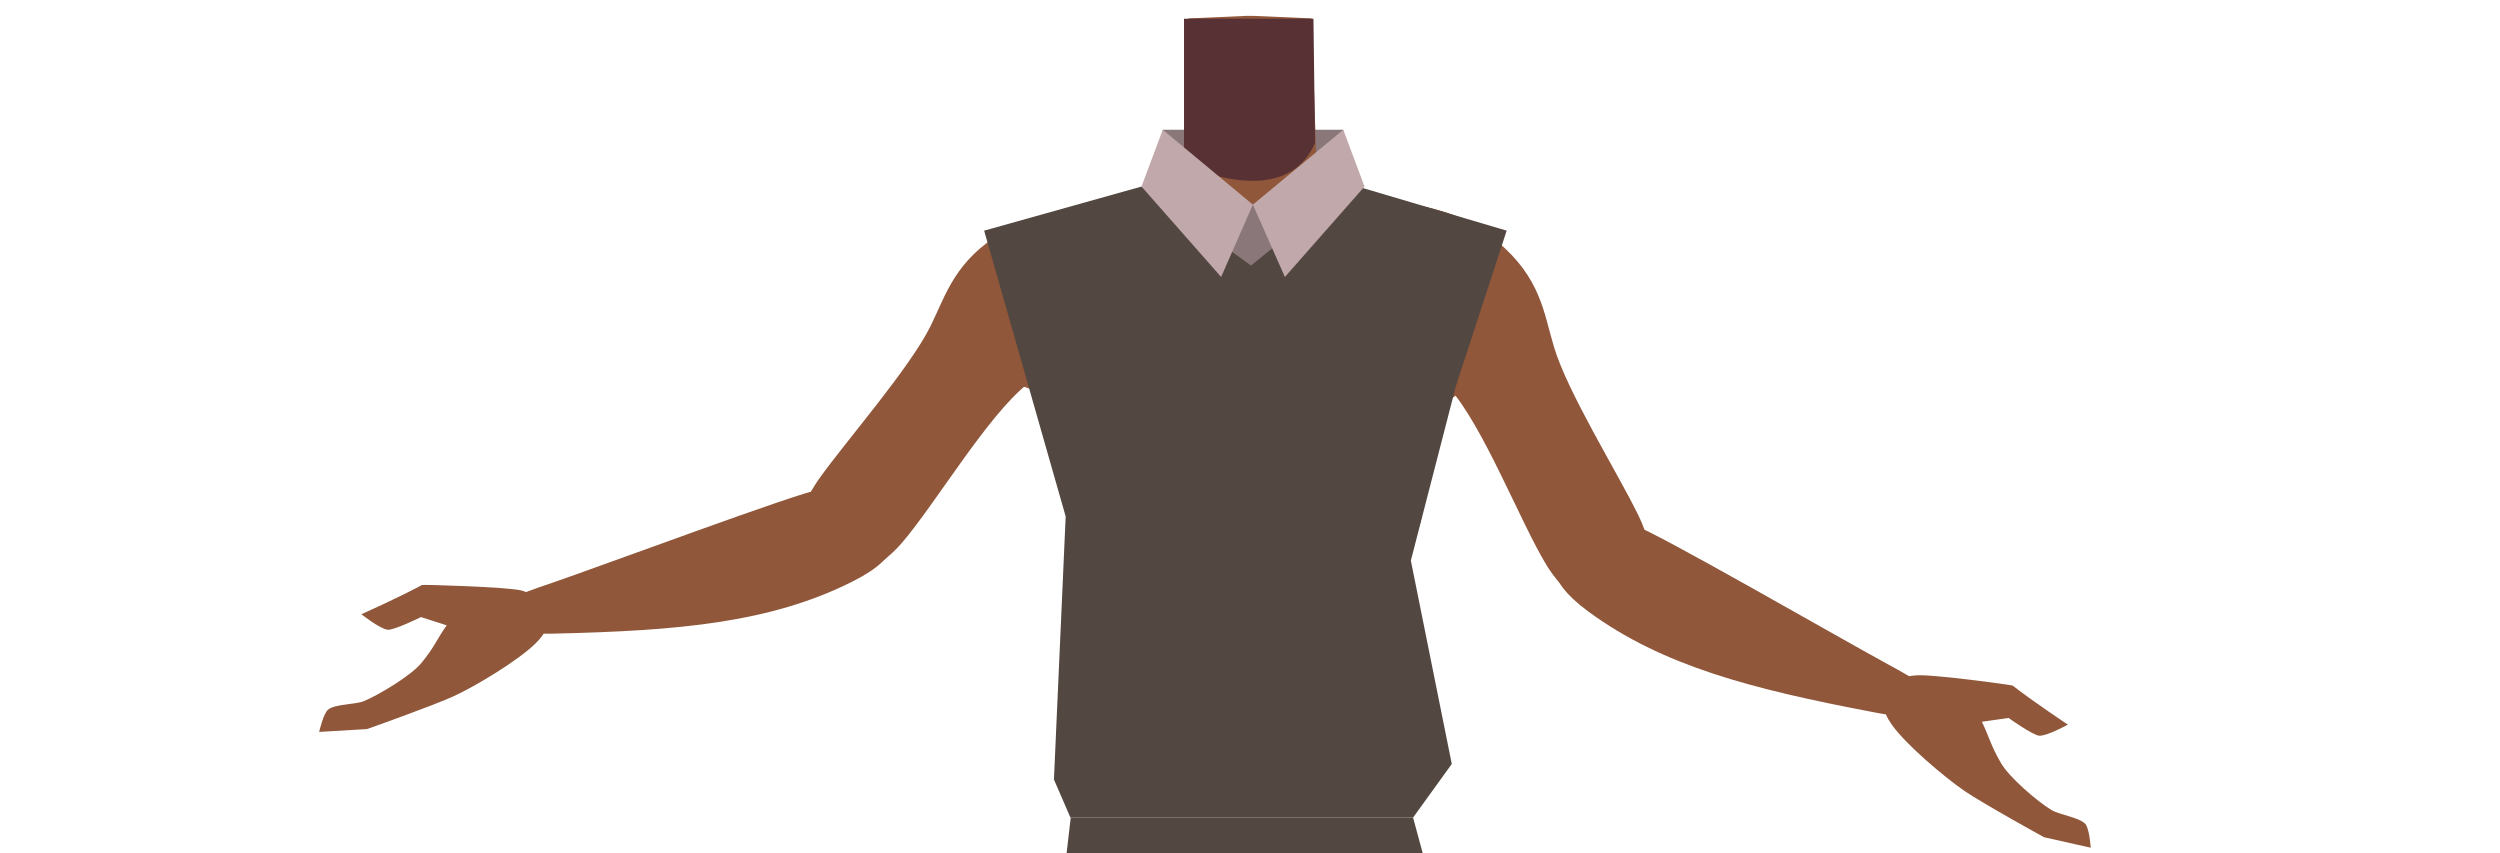
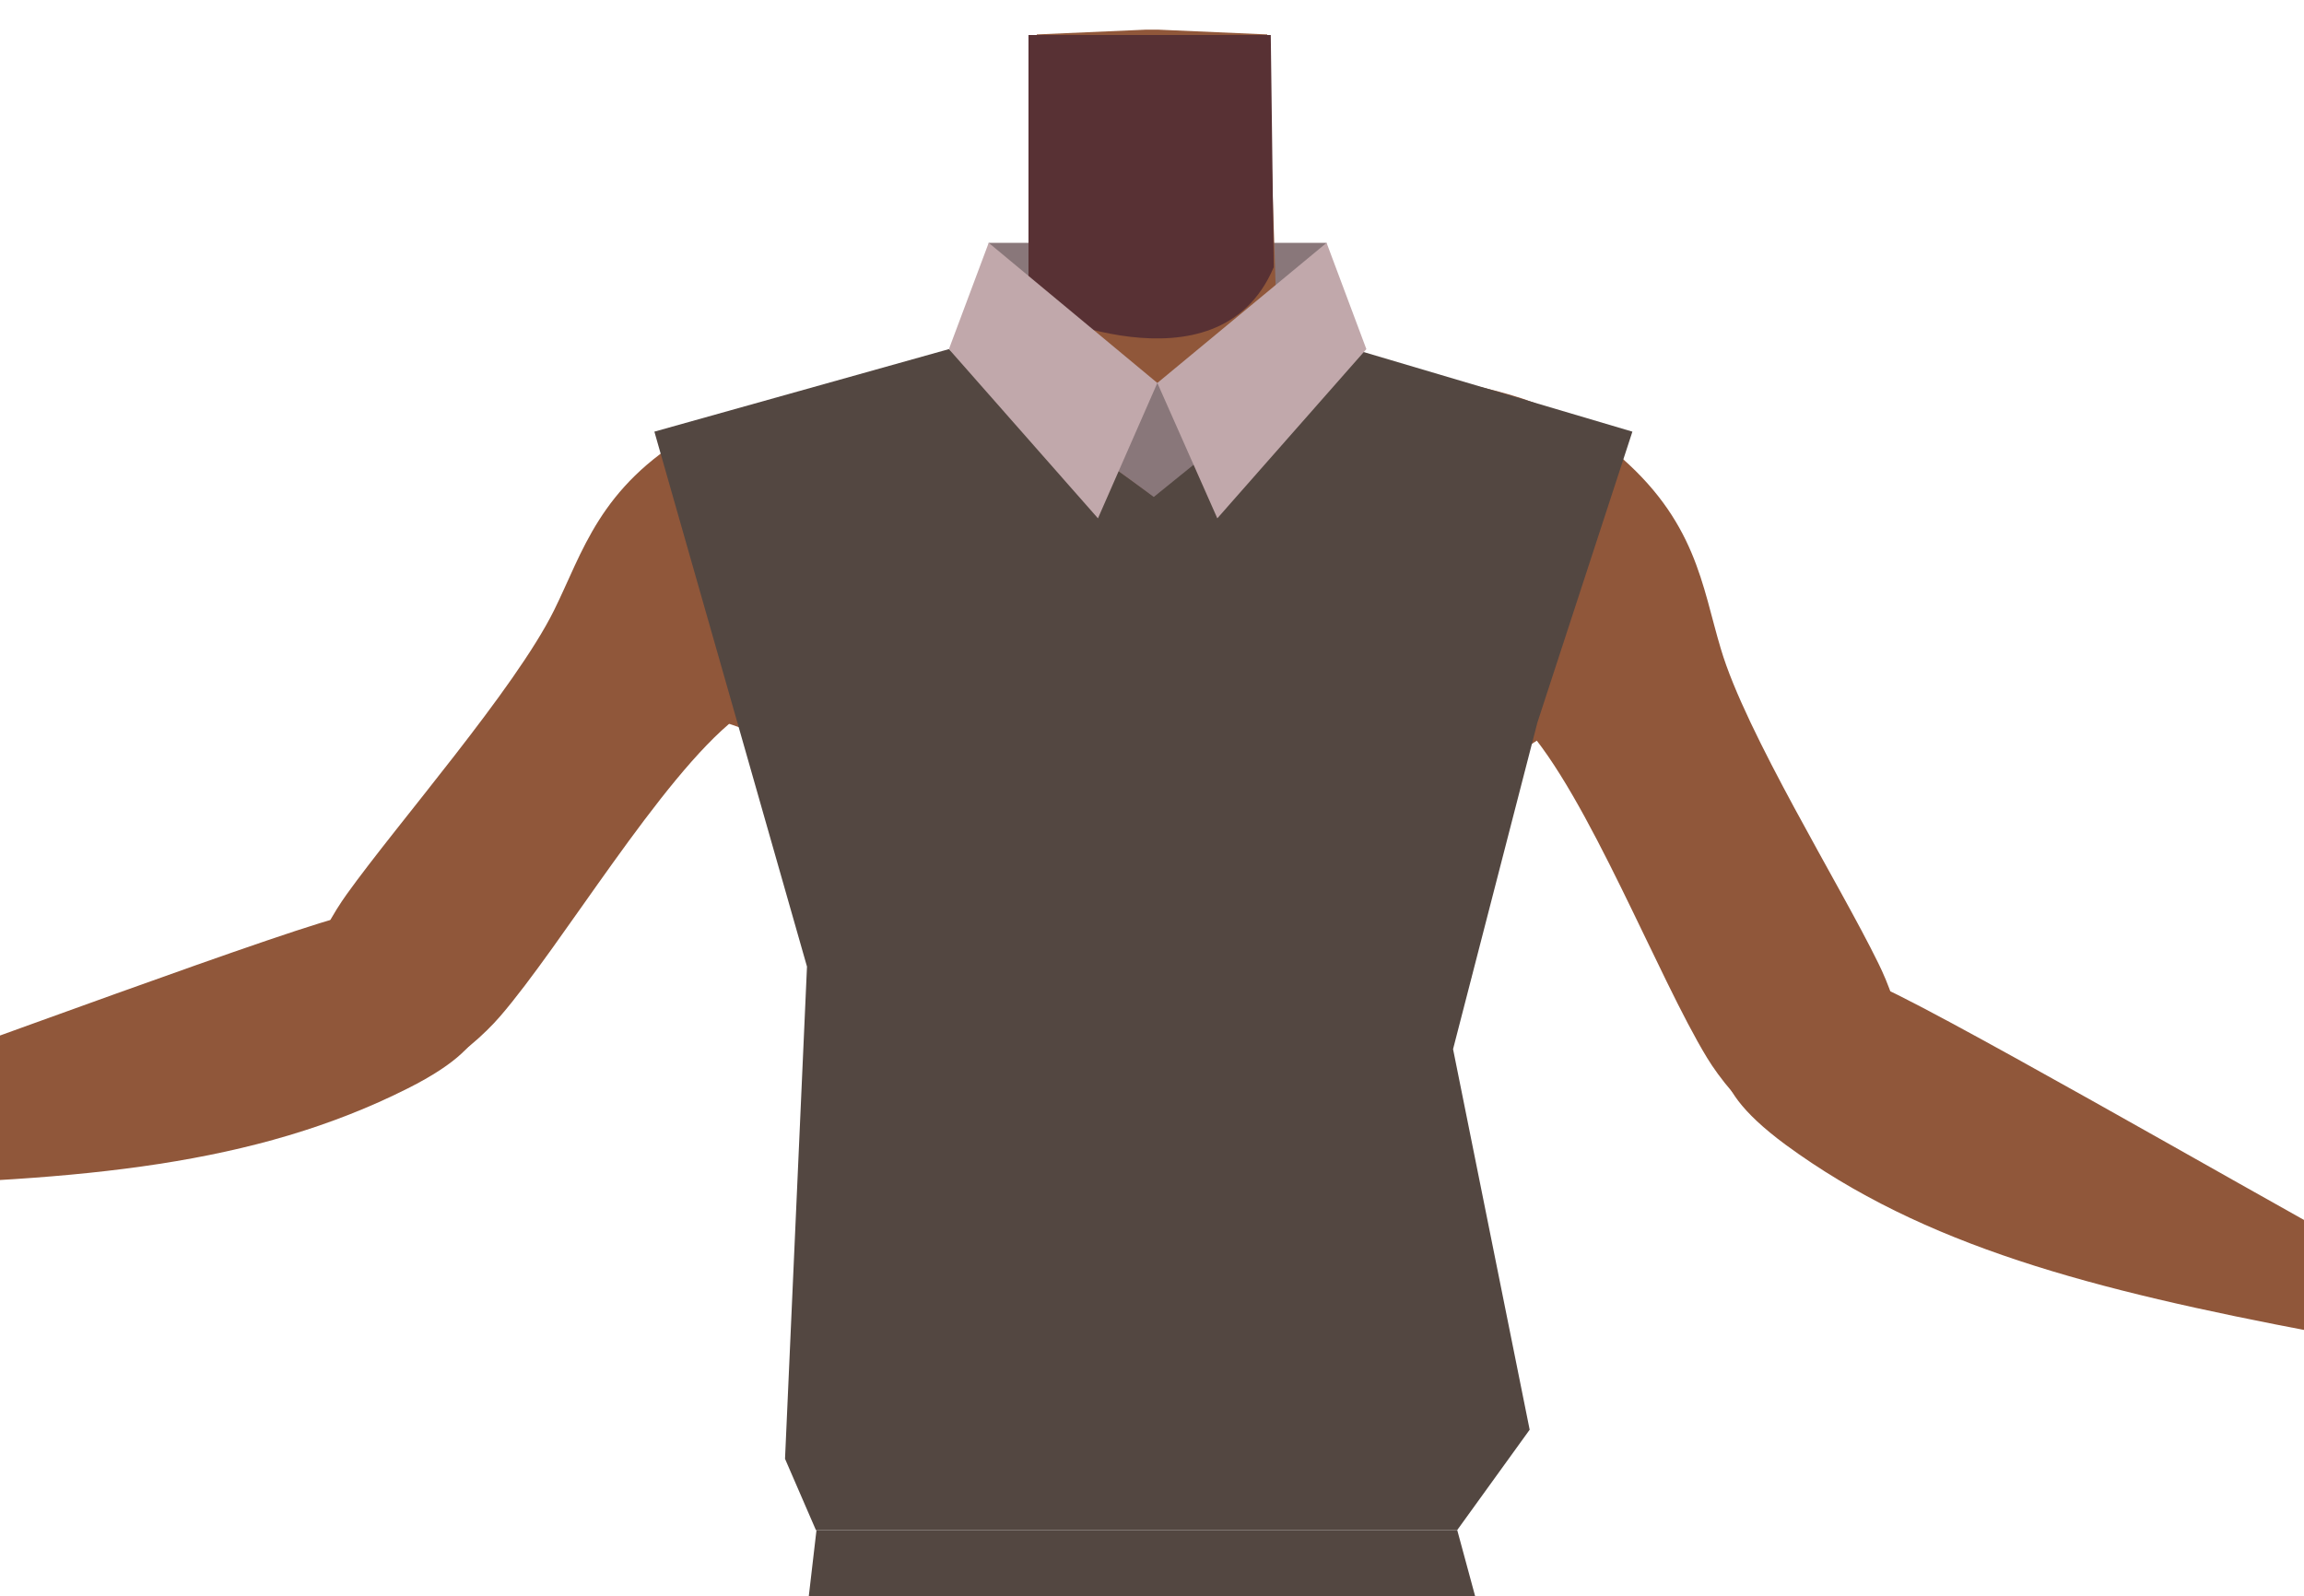
- <svg xmlns="http://www.w3.org/2000/svg" version="1.1" id="Calque_9" x="0px" y="0px" viewBox="0 0 788 268.7" style="enable-background:new 0 0 788 268.7;" xml:space="preserve">
+ <svg xmlns="http://www.w3.org/2000/svg" version="1.1" id="Calque_9" x="0px" y="0px" viewBox="0 0 388 268.7" style="enable-background:new 0 0 388 268.7;" xml:space="preserve">
  <style type="text/css">
	.st0{fill:#89777A;}
	.st1{fill:#90573A;}
	.st2{fill:#583134;}
	.st3{fill:#534741;}
	.st4{fill:#C1A8AB;}
</style>
-   <polygon class="st0" points="422.3,69.3 366.5,69.3 366.5,40.9 423.4,40.9 " />
-   <path class="st1" d="M394,156c-5.5-3.6-8-0.6-13.7,2.5c-9.8,5.4-15.8,23.7-26.7,26.2c-3.9,0.9-12.7-15.1-13.7-21.3  c-1.5-9.3,2.5-27.5-8.4-36.9c-9.2-7.9-21.5-3.7-25.5-16.3c-7-22,13.5-38.5,23.4-42.3c15.2-5.9,37.1-5.1,43.6-14.2l0.9-27.7l0.7-20.2  L392.9,5h2.2l18.3,0.8l0.7,20.2l0.9,27.7c6.4,9.1,28.4,8.4,43.5,14.2c10,3.9,30.4,20.4,23.4,42.3c-4,12.6-16.2,8.4-25.5,16.3  c-10.9,9.3-6.9,27.5-8.4,36.9c-1,6.2-9.9,22.2-13.7,21.3c-10.8-2.5-16.9-20.9-26.7-26.2C402,155.4,399.5,152.4,394,156" />
-   <path class="st2" d="M373.2,51.8c0,0,31.9,15.4,41.3-6.8l-0.5-39.1h-40.8L373.2,51.8z" />
-   <path class="st1" d="M349.8,90.1c-4.3,21.5-18,24.7-25.9,30.9c-12.6,9.9-29.3,38.2-39.7,50.2c-4.9,5.7-18.5,17-27.1,9.2l0,0  c-10.6-10.6-2.9-23.9,1.3-29.8c8.6-12,28.3-34.5,34.9-47.8c4.9-9.9,7.6-20.7,23.1-29.8c0,0,15.3-10.2,26.3-3  C349.7,74.7,351.6,81.3,349.8,90.1L349.8,90.1z" />
-   <path class="st1" d="M280.1,165.2c-3.9-14.5-15.2-11.8-21.4-11c-6.7,0.9-68.8,24.1-85.8,29.9c-9.6,3.3-14.8,4.8-13.4,10.7  c1.3,5.3,11.7,5,15.8,4.9c38.5-0.9,67.6-3.4,93.4-16.4C285.6,174.8,281.1,169,280.1,165.2z" />
-   <path class="st1" d="M133,184.4c-7.6,4.1-19.1,9.2-19.1,9.2s5.8,4.6,8.3,4.9c2,0.2,10.5-4,10.5-4l8.1,2.6c-3.2,4.5-3.8,6.8-8,11.9  c-3.2,3.9-13.3,10-18.1,12c-2.7,1.1-9,0.9-11.2,2.6c-1.6,1.2-2.9,7.1-2.9,7.1l15.1-0.9c0,0,20.6-7.3,27.2-10.3  c7-3.2,20.4-11.3,25.8-16.6c1.7-1.7,5.1-5.1,3.9-10.1c-1-4.3-5.4-5.8-8.3-6.7C159.6,185,133.4,184.2,133,184.4z" />
-   <path class="st1" d="M436.1,87.4c0.7,22,13.6,27.3,20.5,34.7c10.8,11.8,22.6,42.5,30.9,56.1c3.9,6.4,15.4,19.8,25.2,13.6l0,0  c12.2-8.7,6.8-23.1,3.6-29.6c-6.5-13.3-22.3-38.7-26.5-52.9c-3.2-10.6-4.1-21.7-17.9-33.2c0,0-13.4-12.5-25.4-7.3  C438.7,72.2,435.8,78.4,436.1,87.4L436.1,87.4z" />
-   <path class="st1" d="M492.5,173c6.2-13.7,16.9-9.1,22.9-7.3c6.5,2,63.9,35.1,79.7,43.7c8.9,4.9,13.8,7.2,11.4,12.8  c-2.2,5.1-12.4,3-16.4,2.2c-37.9-7.2-66.1-14.5-89.4-31.6C485.4,181.5,490.9,176.5,492.5,173z" />
-   <path class="st1" d="M634.4,216.1c6.8,5.3,17.4,12.3,17.4,12.3s-6.5,3.6-9,3.5c-2-0.1-9.7-5.6-9.7-5.6l-8.4,1.2c2.4,5,2.7,7.3,6,13  c2.5,4.4,11.4,12.1,15.9,14.8c2.4,1.5,8.7,2.3,10.7,4.4c1.3,1.5,1.7,7.5,1.7,7.5l-14.7-3.3c0,0-19.1-10.5-25.1-14.6  c-6.4-4.4-18.3-14.5-22.7-20.6c-1.4-2-4.1-5.9-2.2-10.6c1.7-4,6.3-4.9,9.3-5.2C608,212.3,634.1,215.9,634.4,216.1z" />
-   <path class="st3" d="M335.6,274l1.9-16.3h107.9l4.2,15.5c0.9,3.3-1.1,6.8-4.4,7.7c-0.5,0.1-1.1,0.2-1.6,0.2H342  c-3.5,0-6.4-2.8-6.4-6.4C335.6,274.5,335.6,274.3,335.6,274z" />
-   <polygon class="st3" points="310.2,72.7 335.9,162.8 332.2,245.7 337.4,257.7 445.4,257.7 457.6,240.8 444.7,176.7 458.9,121.7   474.9,72.7 424.6,57.8 394.3,83.6 359.8,58.8 " />
-   <path class="st0" d="M386.2,77.9c0.3,0,8.1,5.8,8.1,5.8l8.9-7.2l-3.3-13.1l-5,1.1c0,0-6-2.2-6.8-1.1S386.2,77.9,386.2,77.9z" />
-   <polygon class="st4" points="359.8,58.8 366.5,40.9 394.9,64.5 384.9,87.3 " />
-   <polygon class="st4" points="430.1,58.8 423.4,40.9 394.9,64.5 405,87.3 " />
+   <polygon class="st0" points="222.3,69.3 166.5,69.3 166.5,40.9 223.4,40.9 " />
+   <path class="st1" d="M194,156c-5.5-3.6-8-0.6-13.7,2.5c-9.8,5.4-15.8,23.7-26.7,26.2c-3.9,0.9-12.7-15.1-13.7-21.3  c-1.5-9.3,2.5-27.5-8.4-36.9c-9.2-7.9-21.5-3.7-25.5-16.3c-7-22,13.5-38.5,23.4-42.3c15.2-5.9,37.1-5.1,43.6-14.2l0.9-27.7l0.7-20.2  L192.9,5h2.2l18.3,0.8l0.7,20.2l0.9,27.7c6.4,9.1,28.4,8.4,43.5,14.2c10,3.9,30.4,20.4,23.4,42.3c-4,12.6-16.2,8.4-25.5,16.3  c-10.9,9.3-6.9,27.5-8.4,36.9c-1,6.2-9.9,22.2-13.7,21.3c-10.8-2.5-16.9-20.9-26.7-26.2C202,155.4,199.5,152.4,194,156" />
+   <path class="st2" d="M173.2,51.8c0,0,31.9,15.4,41.3-6.8L214,5.9h-40.8V51.8z" />
+   <path class="st1" d="M149.8,90.1c-4.3,21.5-18,24.7-25.9,30.9c-12.6,9.9-29.3,38.2-39.7,50.2c-4.9,5.7-18.5,17-27.1,9.2l0,0  c-10.6-10.6-2.9-23.9,1.3-29.8c8.6-12,28.3-34.5,34.9-47.8c4.9-9.9,7.6-20.7,23.1-29.8c0,0,15.3-10.2,26.3-3  C149.7,74.7,151.6,81.3,149.8,90.1L149.8,90.1z" />
+   <path class="st1" d="M80.1,165.2c-3.9-14.5-15.2-11.8-21.4-11c-6.7,0.9-68.8,24.1-85.8,29.9c-9.6,3.3-14.8,4.8-13.4,10.7  c1.3,5.3,11.7,5,15.8,4.9c38.5-0.9,67.6-3.4,93.4-16.4C85.6,174.8,81.1,169,80.1,165.2z" />
+   <path class="st1" d="M-67,184.4c-7.6,4.1-19.1,9.2-19.1,9.2s5.8,4.6,8.3,4.9c2,0.2,10.5-4,10.5-4l8.1,2.6c-3.2,4.5-3.8,6.8-8,11.9  c-3.2,3.9-13.3,10-18.1,12c-2.7,1.1-9,0.9-11.2,2.6c-1.6,1.2-2.9,7.1-2.9,7.1l15.1-0.9c0,0,20.6-7.3,27.2-10.3  c7-3.2,20.4-11.3,25.8-16.6c1.7-1.7,5.1-5.1,3.9-10.1c-1-4.3-5.4-5.8-8.3-6.7C-40.4,185-66.6,184.2-67,184.4z" />
+   <path class="st1" d="M236.1,87.4c0.7,22,13.6,27.3,20.5,34.7c10.8,11.8,22.6,42.5,30.9,56.1c3.9,6.4,15.4,19.8,25.2,13.6l0,0  c12.2-8.7,6.8-23.1,3.6-29.6c-6.5-13.3-22.3-38.7-26.5-52.9c-3.2-10.6-4.1-21.7-17.9-33.2c0,0-13.4-12.5-25.4-7.3  C238.7,72.2,235.8,78.4,236.1,87.4L236.1,87.4z" />
+   <path class="st1" d="M292.5,173c6.2-13.7,16.9-9.1,22.9-7.3c6.5,2,63.9,35.1,79.7,43.7c8.9,4.9,13.8,7.2,11.4,12.8  c-2.2,5.1-12.4,3-16.4,2.2c-37.9-7.2-66.1-14.5-89.4-31.6C285.4,181.5,290.9,176.5,292.5,173z" />
+   <path class="st1" d="M434.4,216.1c6.8,5.3,17.4,12.3,17.4,12.3s-6.5,3.6-9,3.5c-2-0.1-9.7-5.6-9.7-5.6l-8.4,1.2c2.4,5,2.7,7.3,6,13  c2.5,4.4,11.4,12.1,15.9,14.8c2.4,1.5,8.7,2.3,10.7,4.4c1.3,1.5,1.7,7.5,1.7,7.5l-14.7-3.3c0,0-19.1-10.5-25.1-14.6  c-6.4-4.4-18.3-14.5-22.7-20.6c-1.4-2-4.1-5.9-2.2-10.6c1.7-4,6.3-4.9,9.3-5.2C408,212.3,434.1,215.9,434.4,216.1z" />
+   <path class="st3" d="M135.6,274l1.9-16.3h107.9l4.2,15.5c0.9,3.3-1.1,6.8-4.4,7.7c-0.5,0.1-1.1,0.2-1.6,0.2H142  c-3.5,0-6.4-2.8-6.4-6.4C135.6,274.5,135.6,274.3,135.6,274z" />
+   <polygon class="st3" points="110.2,72.7 135.9,162.8 132.2,245.7 137.4,257.7 245.4,257.7 257.6,240.8 244.7,176.7 258.9,121.7   274.9,72.7 224.6,57.8 194.3,83.6 159.8,58.8 " />
+   <path class="st0" d="M186.2,77.9c0.3,0,8.1,5.8,8.1,5.8l8.9-7.2l-3.3-13.1l-5,1.1c0,0-6-2.2-6.8-1.1  C187.3,64.5,186.2,77.9,186.2,77.9z" />
+   <polygon class="st4" points="159.8,58.8 166.5,40.9 194.9,64.5 184.9,87.3 " />
+   <polygon class="st4" points="230.1,58.8 223.4,40.9 194.9,64.5 205,87.3 " />
</svg>
